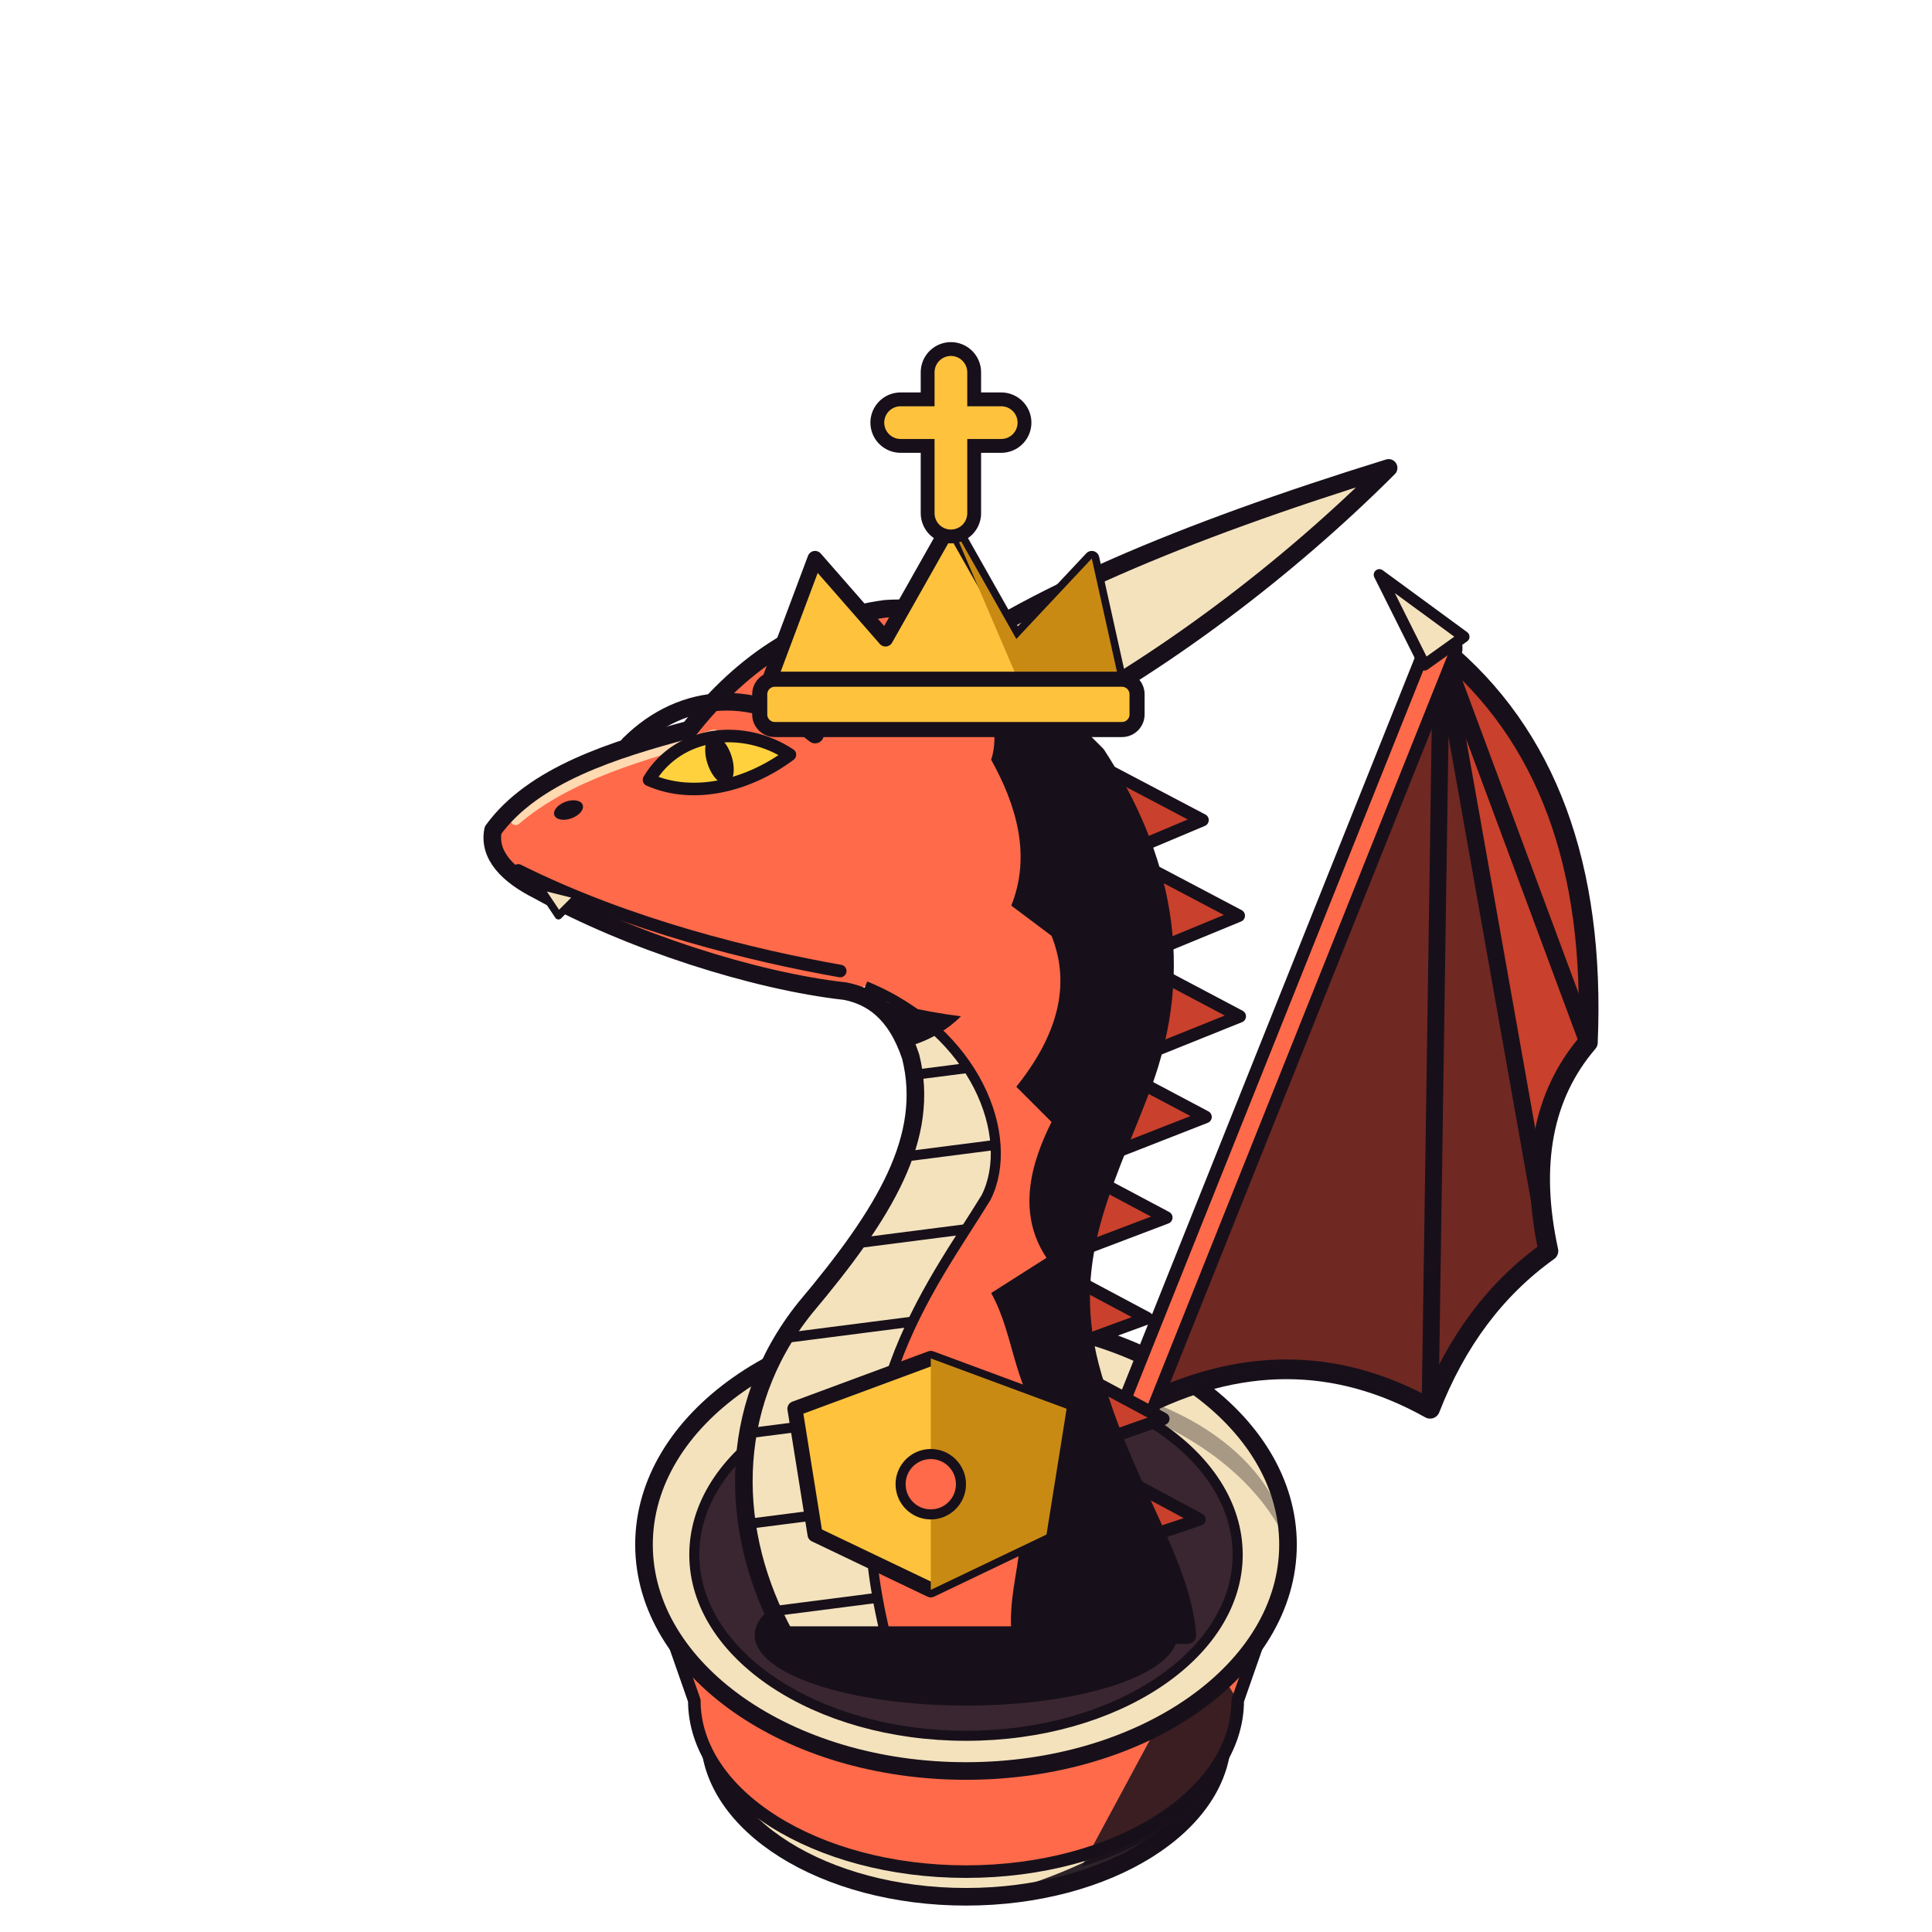
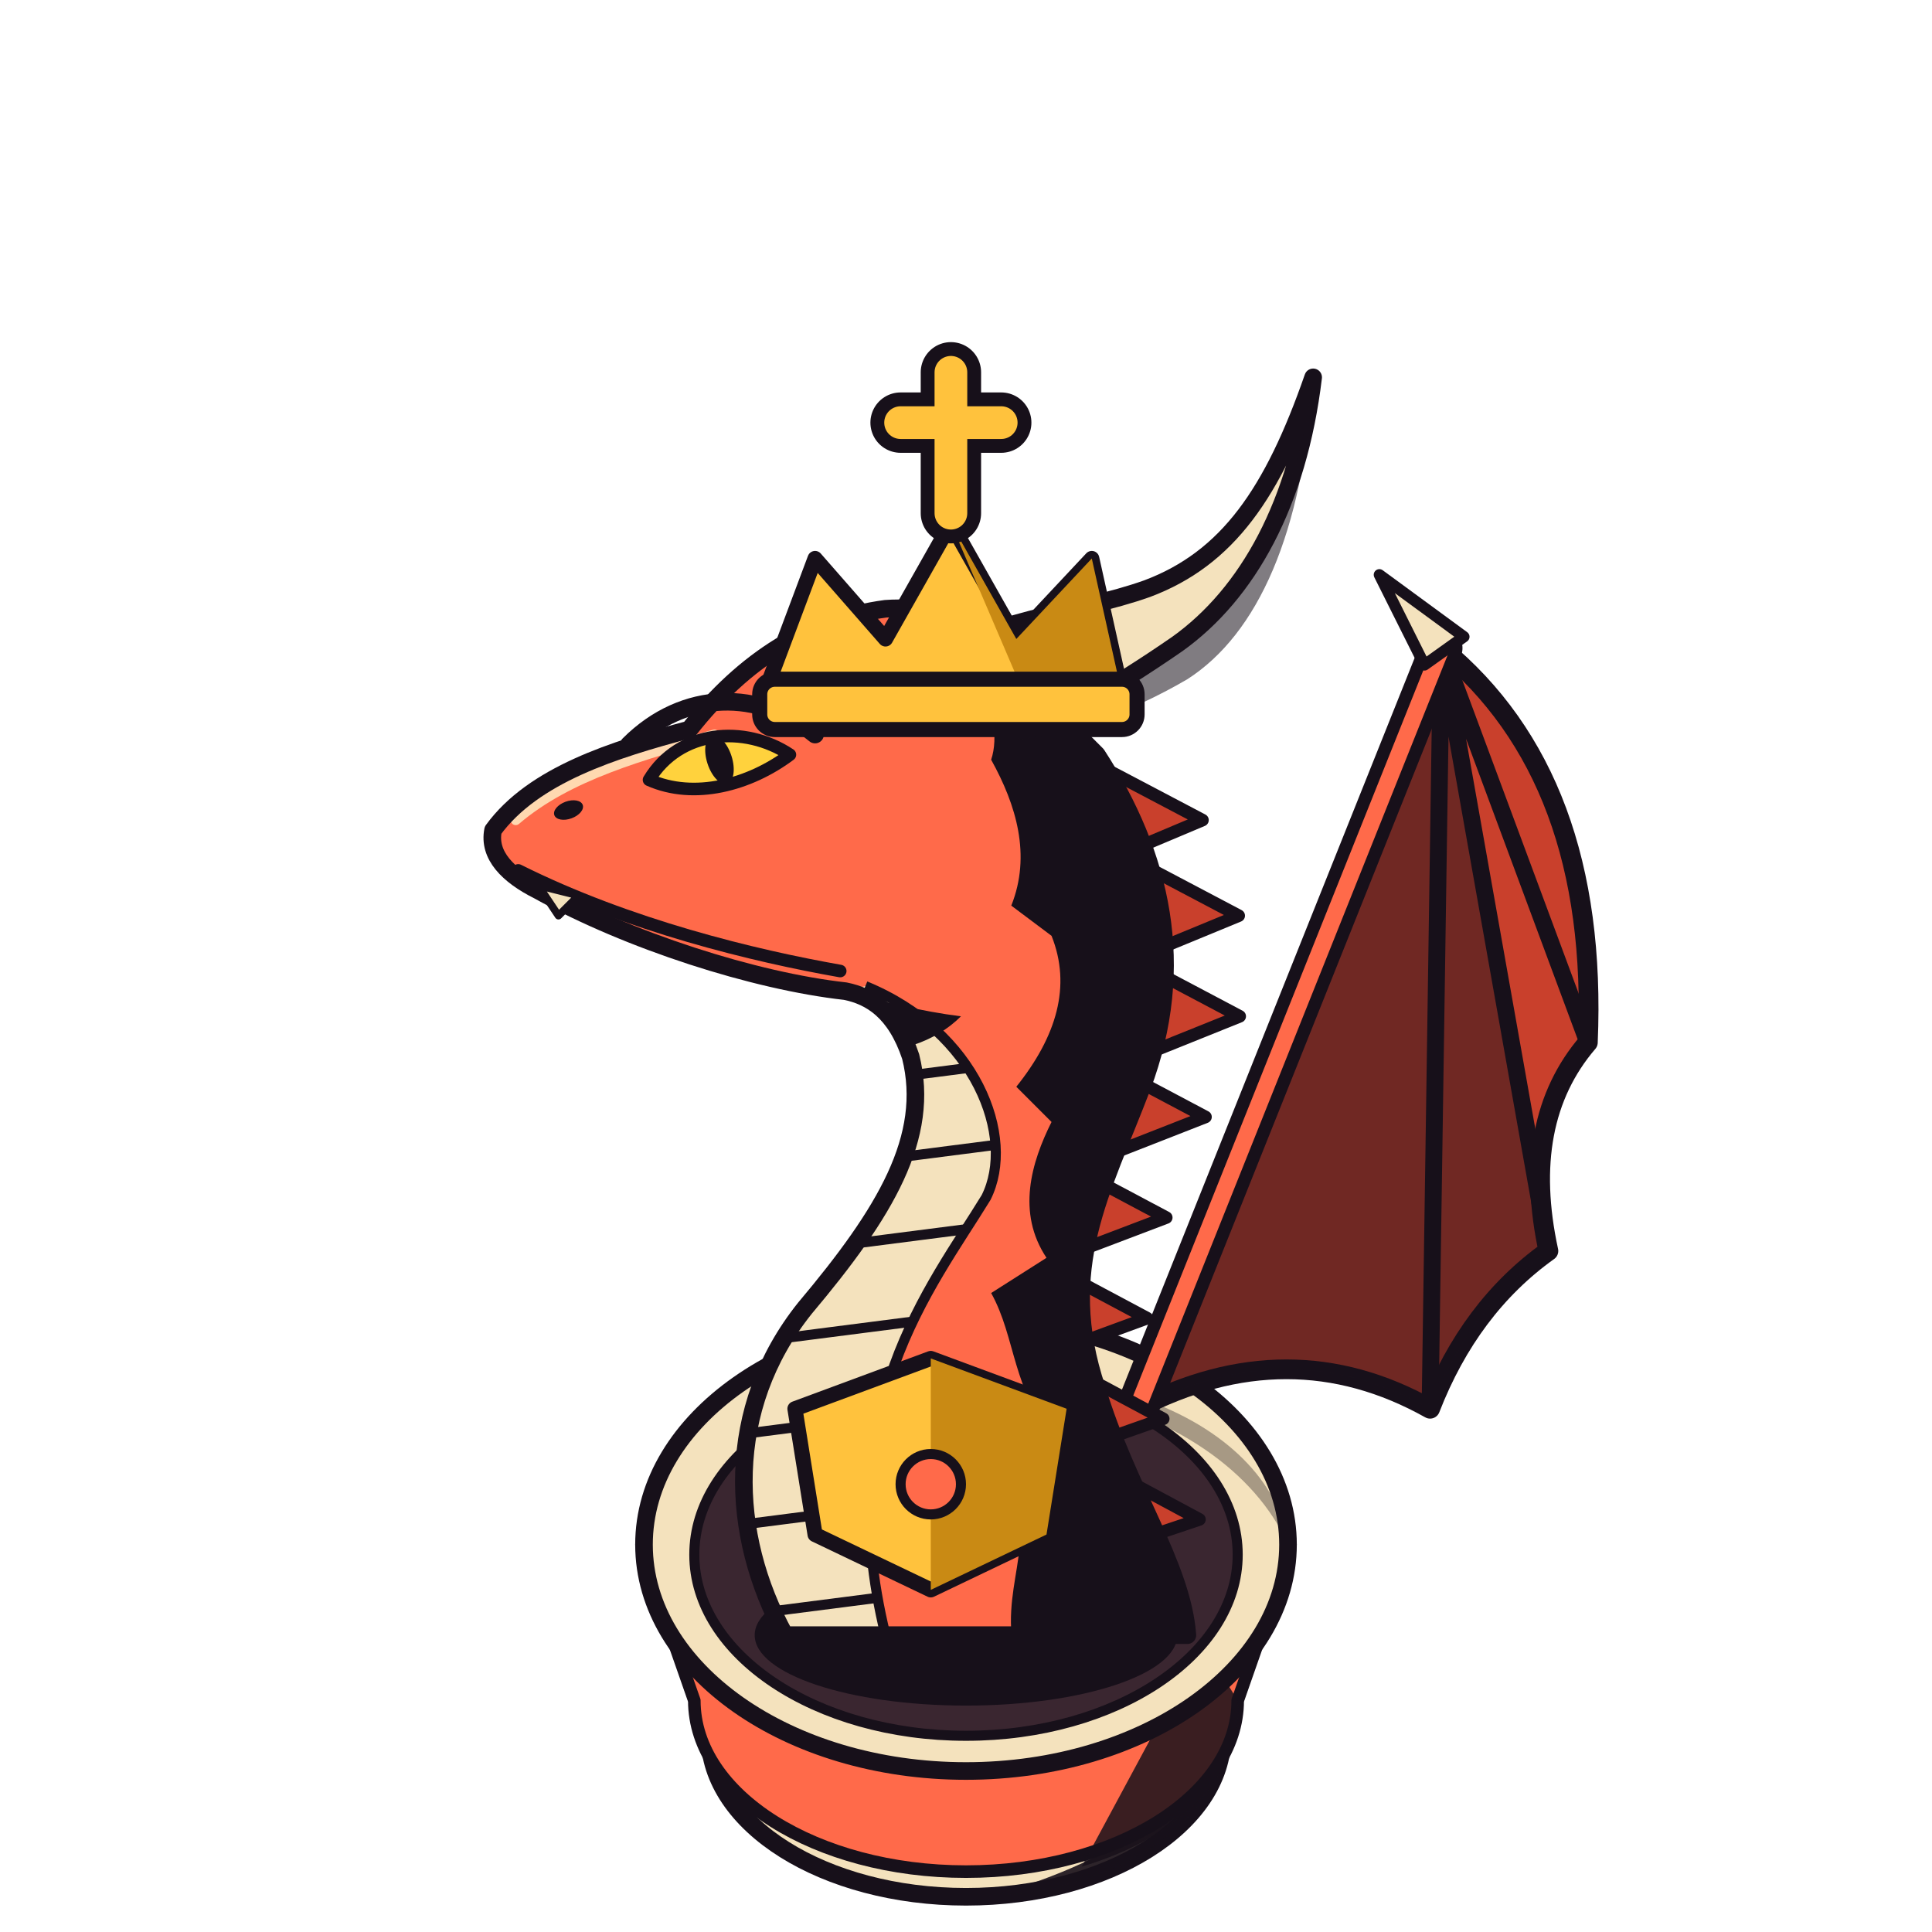
<svg xmlns="http://www.w3.org/2000/svg" viewBox="0 0 768 768" width="768" height="768">
  <path d="M256,614 L282,690 A102,64 0 0 0 486,690 L512,614 Z" fill="#f4e2bd" stroke="#17101a" stroke-width="7" stroke-linejoin="round" />
  <path d="M498,614 L486,690 A102,64 0 0 1 392,754 C440,742 478,716 486,690 Z" fill="#17101a" opacity=".9" />
  <path d="M262,636 L276,676 A108,68 0 0 0 492,676 L506,636 A128,90 0 0 1 262,636 Z" fill="#ff6a4a" stroke="#17101a" stroke-width="5" stroke-linejoin="round" />
  <path d="M470,640 L492,676 A108,68 0 0 1 430,742 L458,690 Z" fill="#17101a" opacity=".85" />
  <ellipse cx="384" cy="614" rx="128" ry="90" fill="#f4e2bd" stroke="#17101a" stroke-width="7" />
  <ellipse cx="384" cy="618" rx="108" ry="72" fill="#3a2630" stroke="#17101a" stroke-width="4" />
  <path d="M424,554 A128,90 0 0 1 512,614 A108,72 0 0 0 454,556 Z" fill="#17101a" opacity=".35" />
  <ellipse cx="384" cy="650" rx="84" ry="28" fill="#17101a" />
  <g transform="translate(452 560) scale(1.12) translate(-452 -560)">
    <path d="M452,560 L560,290 Q616,336 612,430 Q588,458 598,504 Q570,524 556,560 Q506,532 452,560 Z" fill="#c9402c" stroke="#17101a" stroke-width="7" stroke-linejoin="round" />
    <path d="M560,290 L598,504 Q570,524 556,560 Q506,532 452,560 Z" fill="#17101a" opacity=".5" />
    <path d="M560,290 L612,430 M560,290 L598,504 M560,290 L556,560" stroke="#17101a" stroke-width="6" stroke-linecap="round" />
    <path d="M452,560 L560,290" stroke="#17101a" stroke-width="15" stroke-linecap="round" />
    <path d="M452,560 L560,290" stroke="#ff6a4a" stroke-width="6" stroke-linecap="round" />
    <path d="M554,296 L538,264 L568,286 Z" fill="#f4e2bd" stroke="#17101a" stroke-width="4" stroke-linejoin="round" />
  </g>
  <path d="M440,306 L478,326 L440,342 Z" fill="#c9402c" stroke="#17101a" stroke-width="5" stroke-linejoin="round" />
  <path d="M456,344.8 L492.4,364 L456,379 Z" fill="#c9402c" stroke="#17101a" stroke-width="5" stroke-linejoin="round" />
  <path d="M458,385.6 L492.8,404 L458,418 Z" fill="#c9402c" stroke="#17101a" stroke-width="5" stroke-linejoin="round" />
  <path d="M446,426.4 L479.2,444 L446,457 Z" fill="#c9402c" stroke="#17101a" stroke-width="5" stroke-linejoin="round" />
  <path d="M432,467.2 L463.6,484 L432,496 Z" fill="#c9402c" stroke="#17101a" stroke-width="5" stroke-linejoin="round" />
  <path d="M426,508 L456,524 L426,535 Z" fill="#c9402c" stroke="#17101a" stroke-width="5" stroke-linejoin="round" />
  <path d="M434,548.8 L462.4,564 L434,574 Z" fill="#c9402c" stroke="#17101a" stroke-width="5" stroke-linejoin="round" />
  <path d="M450,589.6 L476.8,604 L450,613 Z" fill="#c9402c" stroke="#17101a" stroke-width="5" stroke-linejoin="round" />
  <clipPath id="c6">
    <path d="M196,330 C212,308 244,298 274,290 C296,262 322,246 352,242 C380,240 404,254 414,278 L436,300 C462,340 472,384 454,432 C438,474 420,504 436,552 C448,592 470,622 472,650 L312,650 C290,610 288,560 320,520 C352,482 370,452 362,420 C356,402 346,396 336,394 C300,390 250,374 214,354 C202,348 194,340 196,330 Z" />
  </clipPath>
  <path d="M196,330 C212,308 244,298 274,290 C296,262 322,246 352,242 C380,240 404,254 414,278 L436,300 C462,340 472,384 454,432 C438,474 420,504 436,552 C448,592 470,622 472,650 L312,650 C290,610 288,560 320,520 C352,482 370,452 362,420 C356,402 346,396 336,394 C300,390 250,374 214,354 C202,348 194,340 196,330 Z" fill="#ff6a4a" />
  <g clip-path="url(#c6)">
    <clipPath id="c6b">
      <path d="M312,650 C290,610 288,560 320,520 C352,482 370,452 362,420 C356,402 346,396 336,394 L344,392 C388,410 404,452 392,476 C370,512 330,560 352,650 Z" />
    </clipPath>
    <path d="M312,650 C290,610 288,560 320,520 C352,482 370,452 362,420 C356,402 346,396 336,394 L344,392 C388,410 404,452 392,476 C370,512 330,560 352,650 Z" fill="#f4e2bd" />
    <g clip-path="url(#c6b)" stroke="#17101a" stroke-width="4">
      <path d="M280,438 L420,420" />
      <path d="M280,470 L420,452" />
      <path d="M280,502 L420,484" />
      <path d="M280,536 L420,518" />
      <path d="M280,572 L420,554" />
      <path d="M280,608 L420,590" />
      <path d="M280,644 L420,626" />
    </g>
    <path d="M344,392 C388,410 404,452 392,476 C370,512 330,560 352,650" fill="none" stroke="#17101a" stroke-width="4" />
    <path d="M372,232 L480,232 L480,660 L404,660 C396,632 414,612 400,592 L420,574 C402,552 404,532 394,514 L416,500 C404,482 410,462 418,446 L404,432 C420,412 426,392 418,372 L402,360 C410,340 404,320 394,302 C400,284 384,256 372,232 Z" fill="#17101a" />
    <path d="M336,394 C300,390 250,374 214,354 C230,374 290,402 336,418 C356,420 372,414 382,404 C366,402 350,398 336,394 Z" fill="#17101a" />
    <path d="M205,326 C226,308 256,300 284,292" fill="none" stroke="#ffd9b0" stroke-width="4" stroke-linecap="round" />
  </g>
  <path d="M196,330 C212,308 244,298 274,290 C296,262 322,246 352,242 C380,240 404,254 414,278 L436,300 C462,340 472,384 454,432 C438,474 420,504 436,552 C448,592 470,622 472,650 L312,650 C290,610 288,560 320,520 C352,482 370,452 362,420 C356,402 346,396 336,394 C300,390 250,374 214,354 C202,348 194,340 196,330 Z" fill="none" stroke="#17101a" stroke-width="7" stroke-linejoin="round" />
  <g transform="translate(284,304) scale(1)">
    <path d="M-26,6 C-14,-14 12,-16 30,-4 C14,8 -8,14 -26,6 Z" fill="#ffd23d" stroke="#17101a" stroke-width="5" stroke-linejoin="round" />
    <ellipse cx="2" cy="-2" rx="5" ry="10" transform="rotate(-18 2 -2)" fill="#17101a" />
    <path d="M-34,-8 C-12,-30 18,-30 40,-12" fill="none" stroke="#17101a" stroke-width="7" stroke-linecap="round" />
  </g>
  <ellipse cx="226" cy="322" rx="6" ry="3.5" fill="#17101a" transform="rotate(-20 226 322)" />
  <path d="M206,346 C250,368 300,380 334,386" fill="none" stroke="#17101a" stroke-width="5" stroke-linecap="round" />
  <path d="M214,352 L222,364 L230,356 Z" fill="#f4e2bd" stroke="#17101a" stroke-width="3" stroke-linejoin="round" />
-   <path d="M370,266 C408,238 468,212 552,186 C512,226 462,264 412,290 Z" fill="#f4e2bd" stroke="#17101a" stroke-width="7" stroke-linejoin="round" />
+   <path d="M362,266 C392,246 428,244 456,234 C488,222 506,196 522,150 C516,200 496,236 468,256 C442,274 420,286 404,294 Z" fill="#f4e2bd" stroke="#17101a" stroke-width="7" stroke-linejoin="round" />
+   <path d="M468,256 C496,236 516,200 522,150 C518,212 500,252 472,270 C448,284 424,292 404,294 C428,282 448,270 468,256 Z" fill="#17101a" opacity=".55" />
  <g transform="translate(6 8)">
    <path d="M300,262 L318,214 L346,246 L372,200 L398,246 L428,214 L440,268 Z" fill="#ffc23d" stroke="#17101a" stroke-width="6" stroke-linejoin="round" />
    <path d="M372,200 L398,246 L428,214 L440,268 L402,270 Z" fill="#c98a14" />
    <rect x="296" y="262" width="150" height="20" rx="6" fill="#ffc23d" stroke="#17101a" stroke-width="6" />
    <path d="M372,196 L372,140 M352,160 L392,160" stroke="#17101a" stroke-width="24" stroke-linecap="round" />
    <path d="M372,196 L372,140 M352,160 L392,160" stroke="#ffc23d" stroke-width="13" stroke-linecap="round" />
  </g>
  <path d="M330,560 L384,540 L438,560 L430,610 L384,632 L338,610 Z" fill="#ffc23d" stroke="#17101a" stroke-width="6" stroke-linejoin="round" transform="translate(-14 0)" />
  <path d="M384,540 L438,560 L430,610 L384,632 Z" fill="#c98a14" transform="translate(-14 0)" />
  <circle cx="370" cy="590" r="12" fill="#ff6a4a" stroke="#17101a" stroke-width="4" />
</svg>
